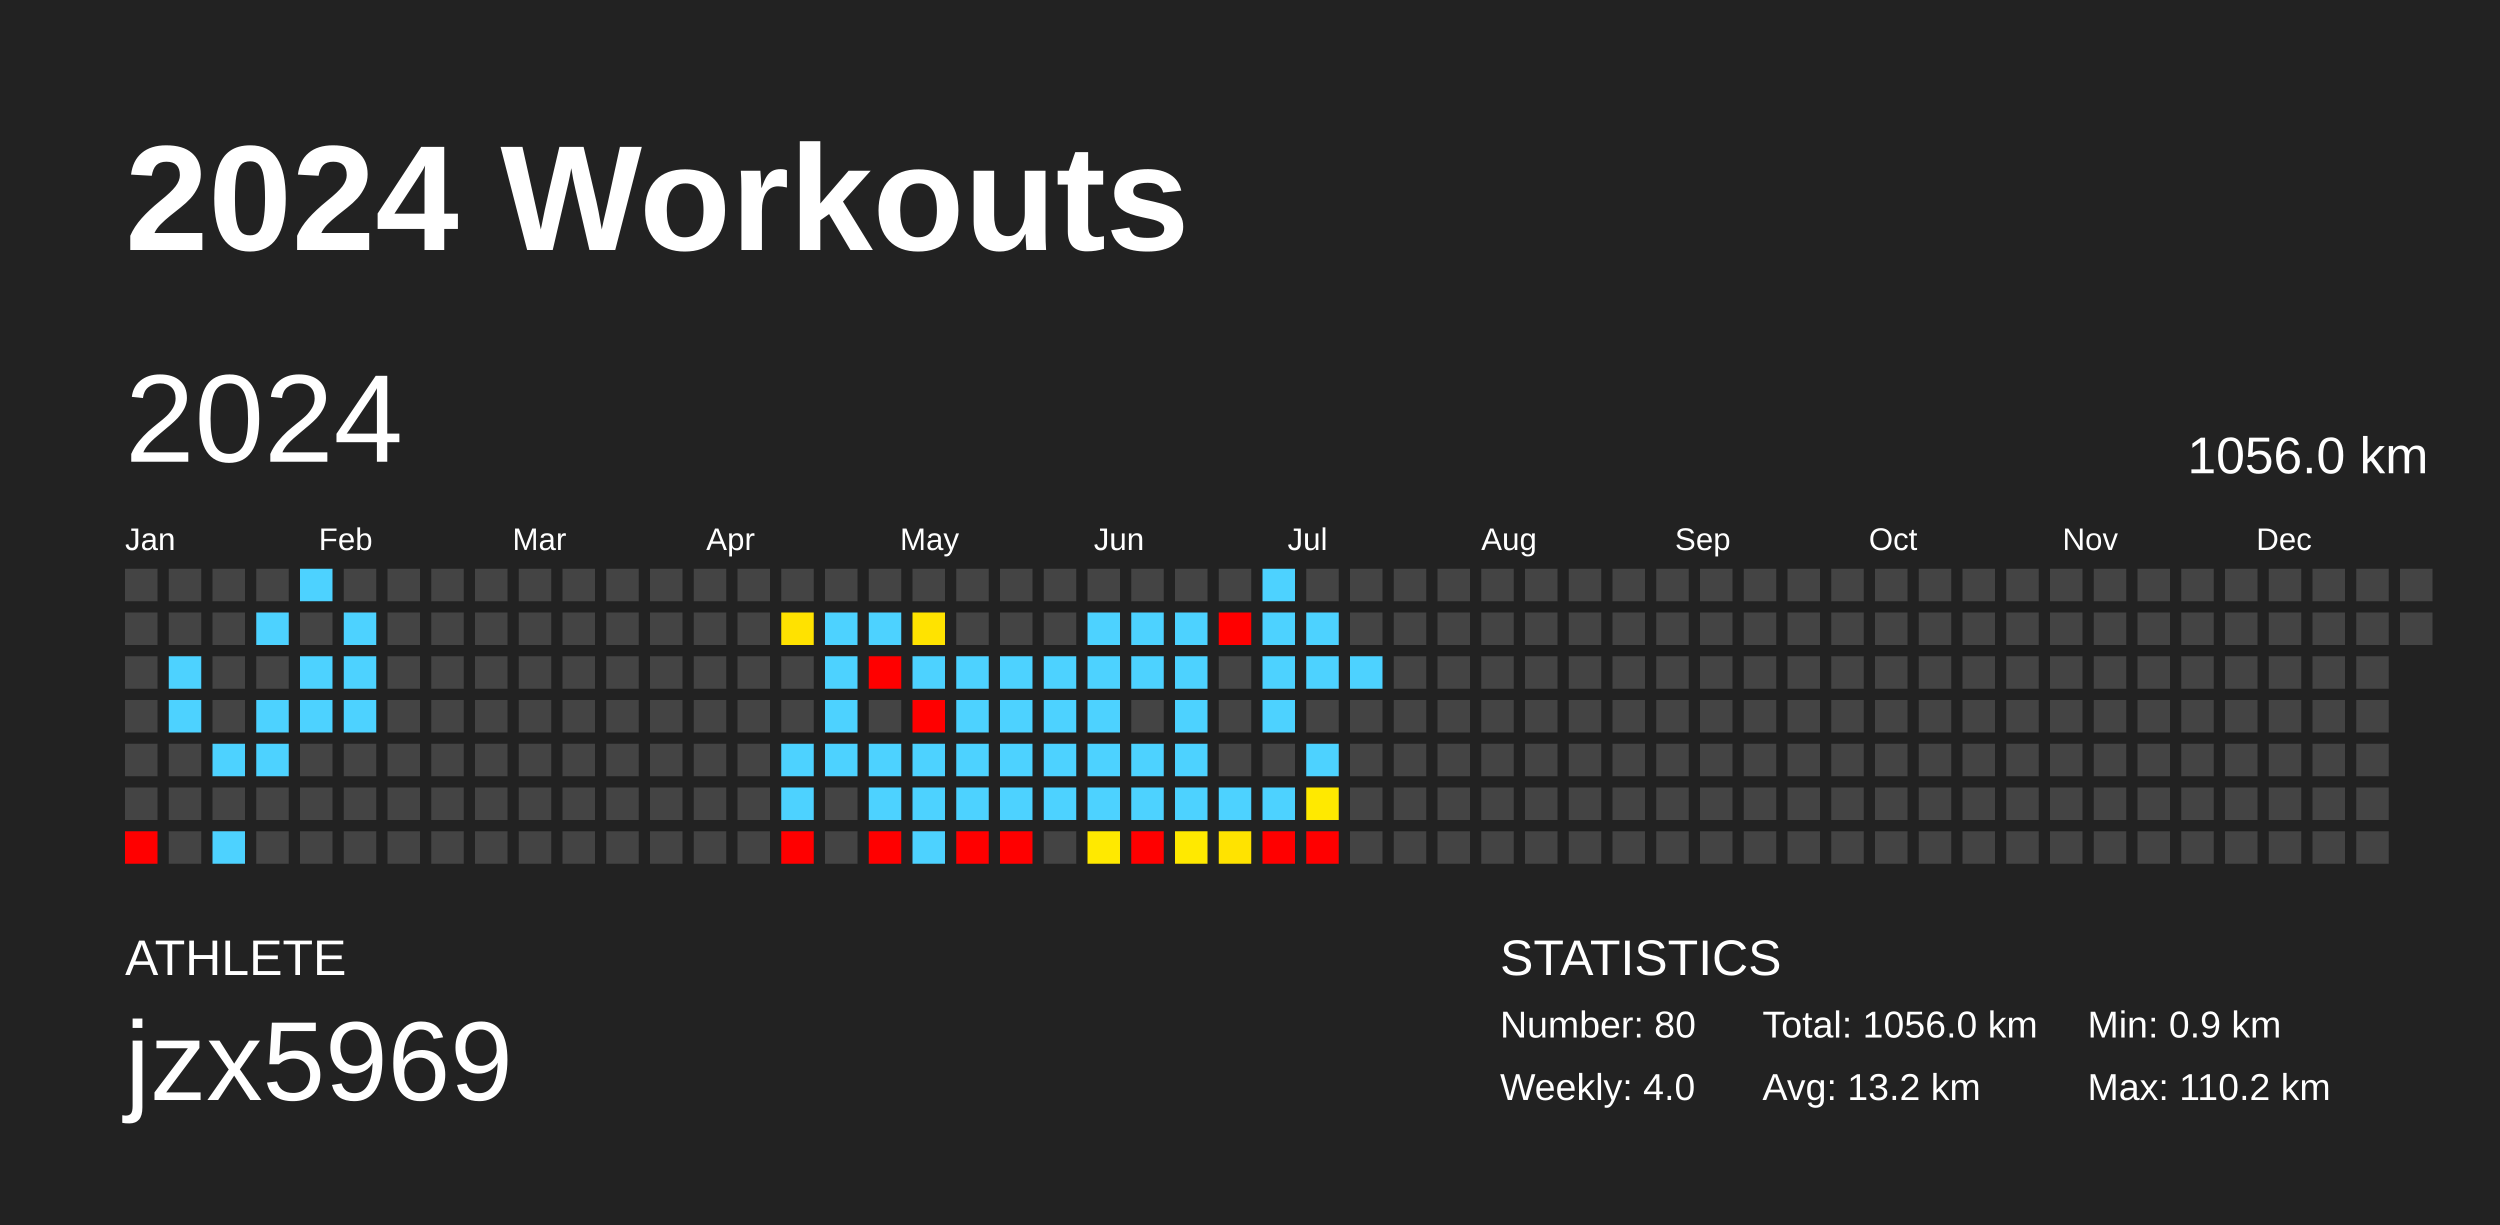
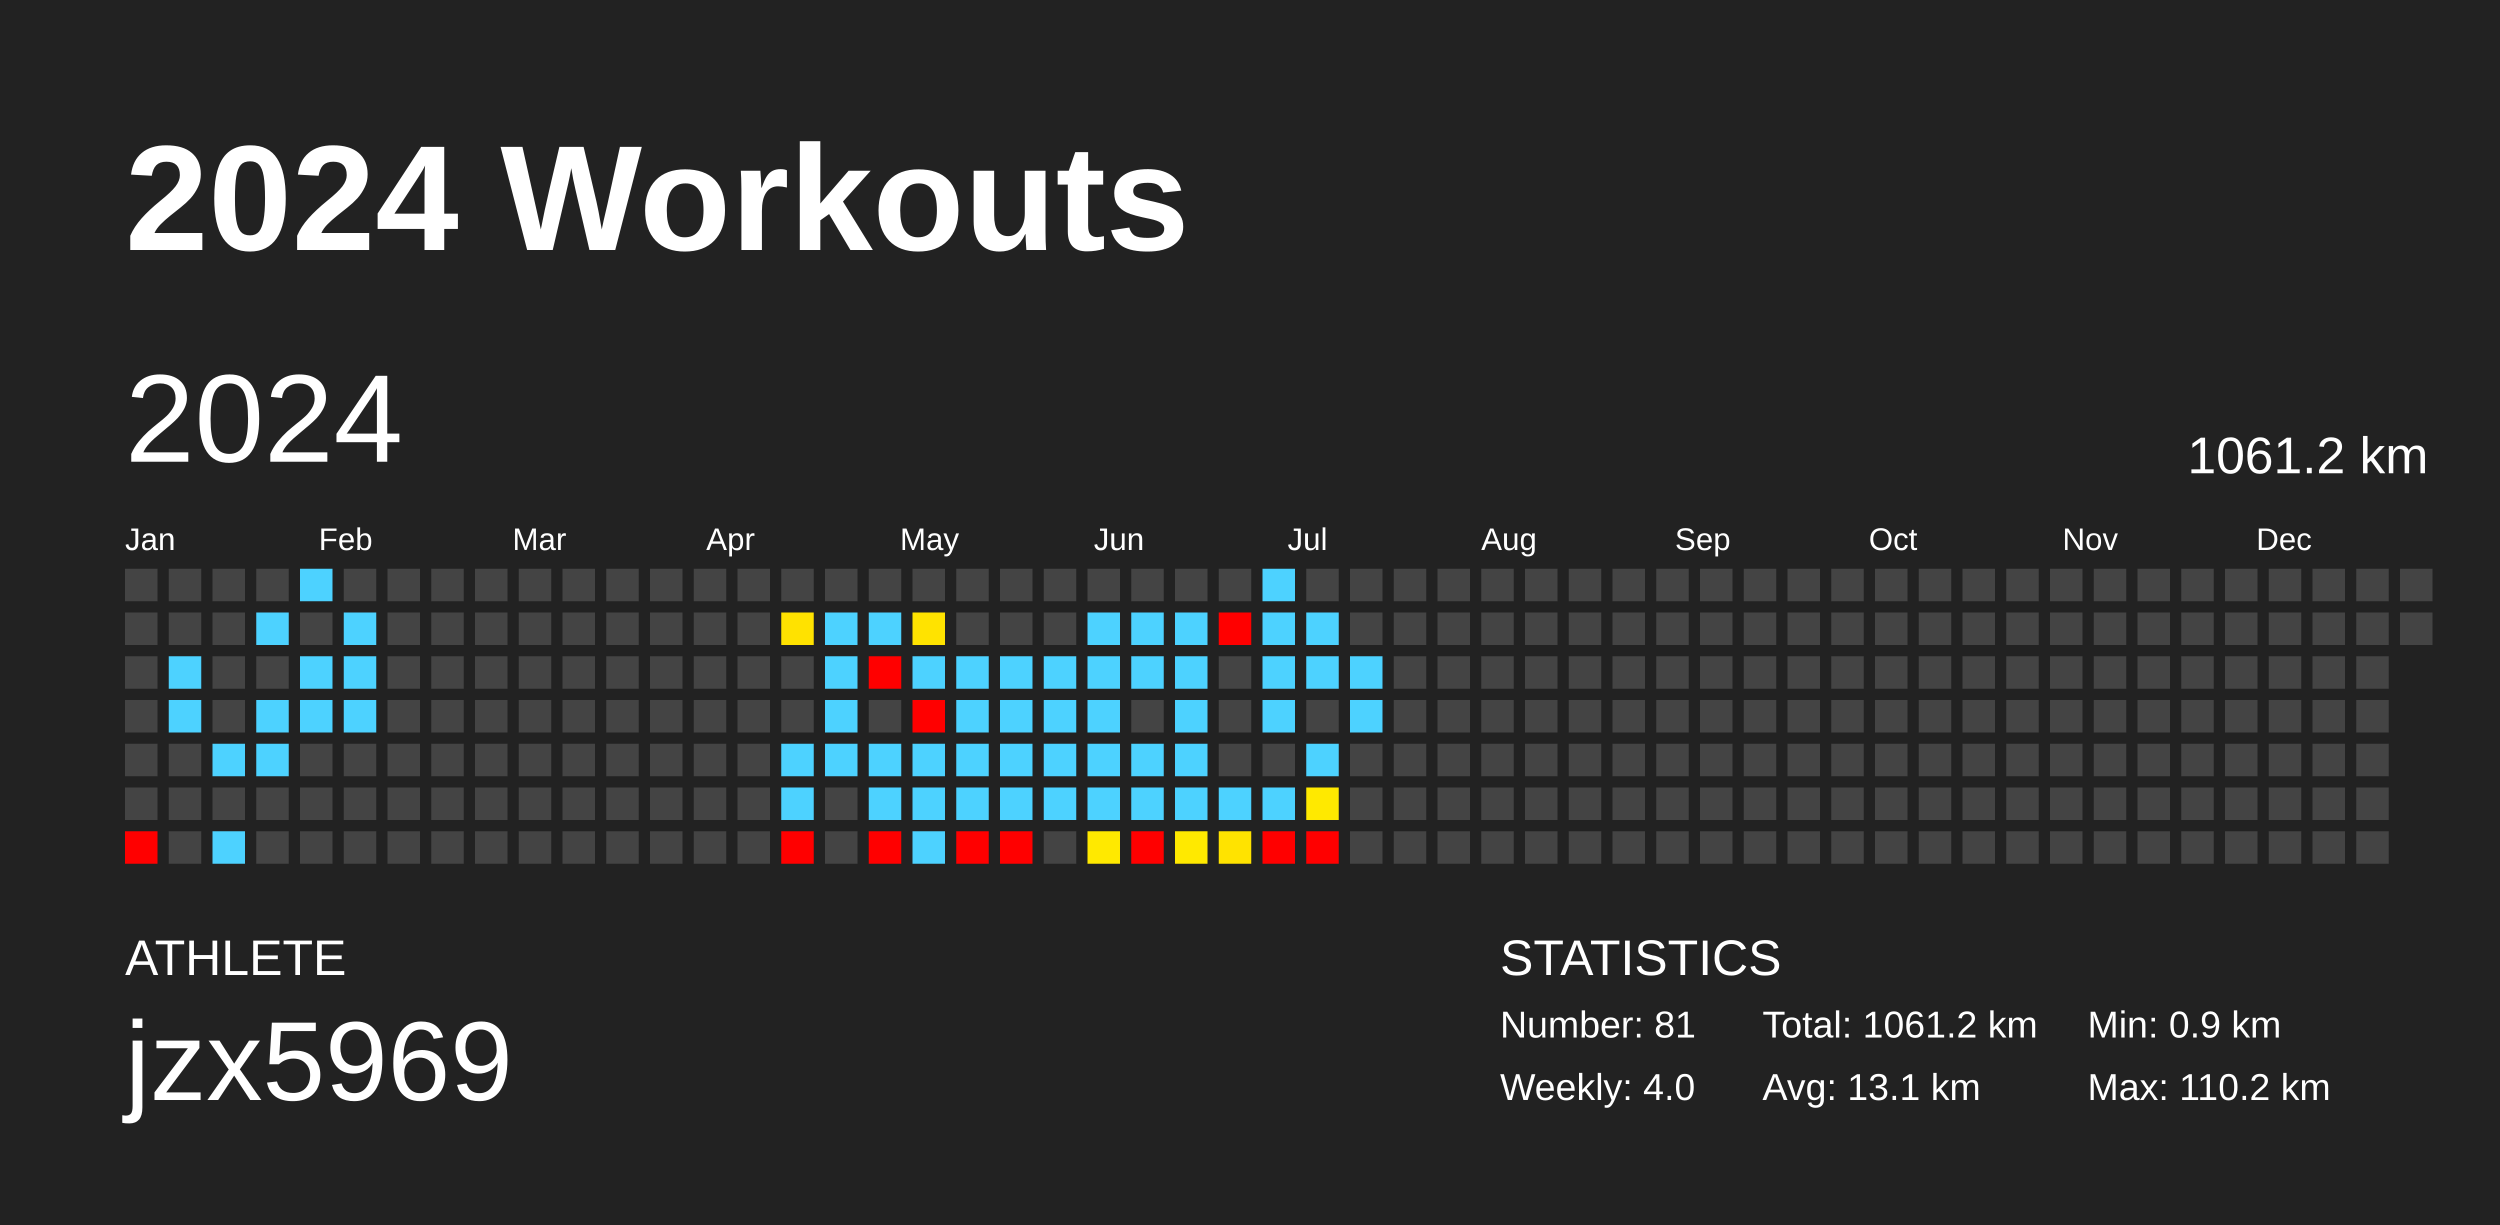
<svg xmlns="http://www.w3.org/2000/svg" baseProfile="full" height="98mm" version="1.1" viewBox="0,0,200,98" width="200mm">
  <defs />
  <rect fill="#222222" height="98" width="200" x="0" y="0" />
  <text fill="#FFFFFF" style="font-size:12px; font-family:Arial; font-weight:bold;" x="10" y="20">2024 Workouts</text>
  <text fill="#FFFFFF" style="font-size:4px; font-family:Arial" x="10" y="78">ATHLETE</text>
  <text fill="#FFFFFF" style="font-size:9px; font-family:Arial" x="10" y="88">jzx5969</text>
  <text fill="#FFFFFF" style="font-size:4px; font-family:Arial" x="120" y="78">STATISTICS</text>
-   <text fill="#FFFFFF" style="font-size:3px; font-family:Arial" x="120" y="83">Number: 80</text>
+   <text fill="#FFFFFF" style="font-size:3px; font-family:Arial" x="120" y="83">Number: 81</text>
  <text fill="#FFFFFF" style="font-size:3px; font-family:Arial" x="120" y="88">Weekly: 4.0</text>
-   <text fill="#FFFFFF" style="font-size:3px; font-family:Arial" x="141" y="83">Total: 1056.0 km</text>
-   <text fill="#FFFFFF" style="font-size:3px; font-family:Arial" x="141" y="88">Avg: 13.2 km</text>
+   <text fill="#FFFFFF" style="font-size:3px; font-family:Arial" x="141" y="83">Total: 1061.2 km</text>
+   <text fill="#FFFFFF" style="font-size:3px; font-family:Arial" x="141" y="88">Avg: 13.1 km</text>
  <text fill="#FFFFFF" style="font-size:3px; font-family:Arial" x="167" y="83">Min: 0.9 km</text>
  <text fill="#FFFFFF" style="font-size:3px; font-family:Arial" x="167" y="88">Max: 110.2 km</text>
  <text dominant-baseline="hanging" fill="#FFFFFF" style="font-size:10.0px; font-family:Arial;" x="10" y="30">2024</text>
-   <text dominant-baseline="hanging" fill="#FFFFFF" style="font-size:4.125px; font-family:Arial;" x="175" y="35">1056.0 km</text>
+   <text dominant-baseline="hanging" fill="#FFFFFF" style="font-size:4.125px; font-family:Arial;" x="175" y="35">1061.2 km</text>
  <text fill="#FFFFFF" style="font-size:2.5px; font-family:Arial" x="10.0" y="44">Jan</text>
  <text fill="#FFFFFF" style="font-size:2.5px; font-family:Arial" x="25.5" y="44">Feb</text>
  <text fill="#FFFFFF" style="font-size:2.5px; font-family:Arial" x="41.0" y="44">Mar</text>
  <text fill="#FFFFFF" style="font-size:2.5px; font-family:Arial" x="56.5" y="44">Apr</text>
  <text fill="#FFFFFF" style="font-size:2.5px; font-family:Arial" x="72.0" y="44">May</text>
  <text fill="#FFFFFF" style="font-size:2.5px; font-family:Arial" x="87.5" y="44">Jun</text>
  <text fill="#FFFFFF" style="font-size:2.5px; font-family:Arial" x="103.0" y="44">Jul</text>
  <text fill="#FFFFFF" style="font-size:2.5px; font-family:Arial" x="118.5" y="44">Aug</text>
  <text fill="#FFFFFF" style="font-size:2.5px; font-family:Arial" x="134.0" y="44">Sep</text>
  <text fill="#FFFFFF" style="font-size:2.5px; font-family:Arial" x="149.5" y="44">Oct</text>
  <text fill="#FFFFFF" style="font-size:2.5px; font-family:Arial" x="165.0" y="44">Nov</text>
  <text fill="#FFFFFF" style="font-size:2.5px; font-family:Arial" x="180.5" y="44">Dec</text>
  <rect fill="#444444" height="2.6" width="2.6" x="10.0" y="45.5" />
  <rect fill="#444444" height="2.6" width="2.6" x="10.0" y="49.0" />
  <rect fill="#444444" height="2.6" width="2.6" x="10.0" y="52.5" />
  <rect fill="#444444" height="2.6" width="2.6" x="10.0" y="56.0" />
  <rect fill="#444444" height="2.6" width="2.6" x="10.0" y="59.5" />
  <rect fill="#444444" height="2.6" width="2.6" x="10.0" y="63.0" />
  <rect fill="red" height="2.6" width="2.6" x="10.0" y="66.5" />
  <rect fill="#444444" height="2.6" width="2.6" x="13.5" y="45.5" />
  <rect fill="#444444" height="2.6" width="2.6" x="13.5" y="49.0" />
  <rect fill="#4dd2ff" height="2.6" width="2.6" x="13.5" y="52.5" />
  <rect fill="#4dd2ff" height="2.6" width="2.6" x="13.5" y="56.0" />
  <rect fill="#444444" height="2.6" width="2.6" x="13.5" y="59.5" />
  <rect fill="#444444" height="2.6" width="2.6" x="13.5" y="63.0" />
  <rect fill="#444444" height="2.6" width="2.6" x="13.5" y="66.5" />
  <rect fill="#444444" height="2.6" width="2.6" x="17.0" y="45.5" />
  <rect fill="#444444" height="2.6" width="2.6" x="17.0" y="49.0" />
  <rect fill="#444444" height="2.6" width="2.6" x="17.0" y="52.5" />
  <rect fill="#444444" height="2.6" width="2.6" x="17.0" y="56.0" />
  <rect fill="#4dd2ff" height="2.6" width="2.6" x="17.0" y="59.5" />
  <rect fill="#444444" height="2.6" width="2.6" x="17.0" y="63.0" />
  <rect fill="#4dd2ff" height="2.6" width="2.6" x="17.0" y="66.5" />
  <rect fill="#444444" height="2.6" width="2.6" x="20.5" y="45.5" />
  <rect fill="#4dd2ff" height="2.6" width="2.6" x="20.5" y="49.0" />
  <rect fill="#444444" height="2.6" width="2.6" x="20.5" y="52.5" />
  <rect fill="#4dd2ff" height="2.6" width="2.6" x="20.5" y="56.0" />
  <rect fill="#4dd2ff" height="2.6" width="2.6" x="20.5" y="59.5" />
  <rect fill="#444444" height="2.6" width="2.6" x="20.5" y="63.0" />
  <rect fill="#444444" height="2.6" width="2.6" x="20.5" y="66.5" />
  <rect fill="#4dd2ff" height="2.6" width="2.6" x="24.0" y="45.5" />
  <rect fill="#444444" height="2.6" width="2.6" x="24.0" y="49.0" />
  <rect fill="#4dd2ff" height="2.6" width="2.6" x="24.0" y="52.5" />
  <rect fill="#4dd2ff" height="2.6" width="2.6" x="24.0" y="56.0" />
  <rect fill="#444444" height="2.6" width="2.6" x="24.0" y="59.5" />
  <rect fill="#444444" height="2.6" width="2.6" x="24.0" y="63.0" />
  <rect fill="#444444" height="2.6" width="2.6" x="24.0" y="66.5" />
  <rect fill="#444444" height="2.6" width="2.6" x="27.5" y="45.5" />
  <rect fill="#4dd2ff" height="2.6" width="2.6" x="27.5" y="49.0" />
  <rect fill="#4dd2ff" height="2.6" width="2.6" x="27.5" y="52.5" />
  <rect fill="#4dd2ff" height="2.6" width="2.6" x="27.5" y="56.0" />
  <rect fill="#444444" height="2.6" width="2.6" x="27.5" y="59.5" />
  <rect fill="#444444" height="2.6" width="2.6" x="27.5" y="63.0" />
  <rect fill="#444444" height="2.6" width="2.6" x="27.5" y="66.5" />
  <rect fill="#444444" height="2.6" width="2.6" x="31.0" y="45.5" />
  <rect fill="#444444" height="2.6" width="2.6" x="31.0" y="49.0" />
  <rect fill="#444444" height="2.6" width="2.6" x="31.0" y="52.5" />
  <rect fill="#444444" height="2.6" width="2.6" x="31.0" y="56.0" />
  <rect fill="#444444" height="2.6" width="2.6" x="31.0" y="59.5" />
  <rect fill="#444444" height="2.6" width="2.6" x="31.0" y="63.0" />
  <rect fill="#444444" height="2.6" width="2.6" x="31.0" y="66.5" />
  <rect fill="#444444" height="2.6" width="2.6" x="34.5" y="45.5" />
  <rect fill="#444444" height="2.6" width="2.6" x="34.5" y="49.0" />
  <rect fill="#444444" height="2.6" width="2.6" x="34.5" y="52.5" />
  <rect fill="#444444" height="2.6" width="2.6" x="34.5" y="56.0" />
  <rect fill="#444444" height="2.6" width="2.6" x="34.5" y="59.5" />
  <rect fill="#444444" height="2.6" width="2.6" x="34.5" y="63.0" />
  <rect fill="#444444" height="2.6" width="2.6" x="34.5" y="66.5" />
  <rect fill="#444444" height="2.6" width="2.6" x="38.0" y="45.5" />
  <rect fill="#444444" height="2.6" width="2.6" x="38.0" y="49.0" />
  <rect fill="#444444" height="2.6" width="2.6" x="38.0" y="52.5" />
  <rect fill="#444444" height="2.6" width="2.6" x="38.0" y="56.0" />
  <rect fill="#444444" height="2.6" width="2.6" x="38.0" y="59.5" />
  <rect fill="#444444" height="2.6" width="2.6" x="38.0" y="63.0" />
  <rect fill="#444444" height="2.6" width="2.6" x="38.0" y="66.5" />
  <rect fill="#444444" height="2.6" width="2.6" x="41.5" y="45.5" />
  <rect fill="#444444" height="2.6" width="2.6" x="41.5" y="49.0" />
  <rect fill="#444444" height="2.6" width="2.6" x="41.5" y="52.5" />
  <rect fill="#444444" height="2.6" width="2.6" x="41.5" y="56.0" />
  <rect fill="#444444" height="2.6" width="2.6" x="41.5" y="59.5" />
  <rect fill="#444444" height="2.6" width="2.6" x="41.5" y="63.0" />
  <rect fill="#444444" height="2.6" width="2.6" x="41.5" y="66.5" />
  <rect fill="#444444" height="2.6" width="2.6" x="45.0" y="45.5" />
  <rect fill="#444444" height="2.6" width="2.6" x="45.0" y="49.0" />
  <rect fill="#444444" height="2.6" width="2.6" x="45.0" y="52.5" />
  <rect fill="#444444" height="2.6" width="2.6" x="45.0" y="56.0" />
  <rect fill="#444444" height="2.6" width="2.6" x="45.0" y="59.5" />
  <rect fill="#444444" height="2.6" width="2.6" x="45.0" y="63.0" />
  <rect fill="#444444" height="2.6" width="2.6" x="45.0" y="66.5" />
  <rect fill="#444444" height="2.6" width="2.6" x="48.5" y="45.5" />
  <rect fill="#444444" height="2.6" width="2.6" x="48.5" y="49.0" />
  <rect fill="#444444" height="2.6" width="2.6" x="48.5" y="52.5" />
  <rect fill="#444444" height="2.6" width="2.6" x="48.5" y="56.0" />
  <rect fill="#444444" height="2.6" width="2.6" x="48.5" y="59.5" />
  <rect fill="#444444" height="2.6" width="2.6" x="48.5" y="63.0" />
  <rect fill="#444444" height="2.6" width="2.6" x="48.5" y="66.5" />
  <rect fill="#444444" height="2.6" width="2.6" x="52.0" y="45.5" />
  <rect fill="#444444" height="2.6" width="2.6" x="52.0" y="49.0" />
  <rect fill="#444444" height="2.6" width="2.6" x="52.0" y="52.5" />
  <rect fill="#444444" height="2.6" width="2.6" x="52.0" y="56.0" />
  <rect fill="#444444" height="2.6" width="2.6" x="52.0" y="59.5" />
  <rect fill="#444444" height="2.6" width="2.6" x="52.0" y="63.0" />
  <rect fill="#444444" height="2.6" width="2.6" x="52.0" y="66.5" />
  <rect fill="#444444" height="2.6" width="2.6" x="55.5" y="45.5" />
  <rect fill="#444444" height="2.6" width="2.6" x="55.5" y="49.0" />
  <rect fill="#444444" height="2.6" width="2.6" x="55.5" y="52.5" />
  <rect fill="#444444" height="2.6" width="2.6" x="55.5" y="56.0" />
  <rect fill="#444444" height="2.6" width="2.6" x="55.5" y="59.5" />
  <rect fill="#444444" height="2.6" width="2.6" x="55.5" y="63.0" />
  <rect fill="#444444" height="2.6" width="2.6" x="55.5" y="66.5" />
  <rect fill="#444444" height="2.6" width="2.6" x="59.0" y="45.5" />
  <rect fill="#444444" height="2.6" width="2.6" x="59.0" y="49.0" />
  <rect fill="#444444" height="2.6" width="2.6" x="59.0" y="52.5" />
  <rect fill="#444444" height="2.6" width="2.6" x="59.0" y="56.0" />
  <rect fill="#444444" height="2.6" width="2.6" x="59.0" y="59.5" />
  <rect fill="#444444" height="2.6" width="2.6" x="59.0" y="63.0" />
  <rect fill="#444444" height="2.6" width="2.6" x="59.0" y="66.5" />
  <rect fill="#444444" height="2.6" width="2.6" x="62.5" y="45.5" />
  <rect fill="#ffe200" height="2.6" width="2.6" x="62.5" y="49.0" />
  <rect fill="#444444" height="2.6" width="2.6" x="62.5" y="52.5" />
  <rect fill="#444444" height="2.6" width="2.6" x="62.5" y="56.0" />
  <rect fill="#4dd2ff" height="2.6" width="2.6" x="62.5" y="59.5" />
  <rect fill="#4dd2ff" height="2.6" width="2.6" x="62.5" y="63.0" />
  <rect fill="red" height="2.6" width="2.6" x="62.5" y="66.5" />
  <rect fill="#444444" height="2.6" width="2.6" x="66.0" y="45.5" />
  <rect fill="#4dd2ff" height="2.6" width="2.6" x="66.0" y="49.0" />
  <rect fill="#4dd2ff" height="2.6" width="2.6" x="66.0" y="52.5" />
  <rect fill="#4dd2ff" height="2.6" width="2.6" x="66.0" y="56.0" />
  <rect fill="#4dd2ff" height="2.6" width="2.6" x="66.0" y="59.5" />
  <rect fill="#444444" height="2.6" width="2.6" x="66.0" y="63.0" />
  <rect fill="#444444" height="2.6" width="2.6" x="66.0" y="66.5" />
  <rect fill="#444444" height="2.6" width="2.6" x="69.5" y="45.5" />
  <rect fill="#4dd2ff" height="2.6" width="2.6" x="69.5" y="49.0" />
  <rect fill="red" height="2.6" width="2.6" x="69.5" y="52.5" />
  <rect fill="#444444" height="2.6" width="2.6" x="69.5" y="56.0" />
  <rect fill="#4dd2ff" height="2.6" width="2.6" x="69.5" y="59.5" />
  <rect fill="#4dd2ff" height="2.6" width="2.6" x="69.5" y="63.0" />
  <rect fill="red" height="2.6" width="2.6" x="69.5" y="66.5" />
  <rect fill="#444444" height="2.6" width="2.6" x="73.0" y="45.5" />
  <rect fill="#ffe300" height="2.6" width="2.6" x="73.0" y="49.0" />
  <rect fill="#4dd2ff" height="2.6" width="2.6" x="73.0" y="52.5" />
  <rect fill="red" height="2.6" width="2.6" x="73.0" y="56.0" />
  <rect fill="#4dd2ff" height="2.6" width="2.6" x="73.0" y="59.5" />
  <rect fill="#4dd2ff" height="2.6" width="2.6" x="73.0" y="63.0" />
  <rect fill="#4dd2ff" height="2.6" width="2.6" x="73.0" y="66.5" />
  <rect fill="#444444" height="2.6" width="2.6" x="76.5" y="45.5" />
  <rect fill="#444444" height="2.6" width="2.6" x="76.5" y="49.0" />
  <rect fill="#4dd2ff" height="2.6" width="2.6" x="76.5" y="52.5" />
  <rect fill="#4dd2ff" height="2.6" width="2.6" x="76.5" y="56.0" />
  <rect fill="#4dd2ff" height="2.6" width="2.6" x="76.5" y="59.5" />
  <rect fill="#4dd2ff" height="2.6" width="2.6" x="76.5" y="63.0" />
  <rect fill="red" height="2.6" width="2.6" x="76.5" y="66.5" />
  <rect fill="#444444" height="2.6" width="2.6" x="80.0" y="45.5" />
  <rect fill="#444444" height="2.6" width="2.6" x="80.0" y="49.0" />
  <rect fill="#4dd2ff" height="2.6" width="2.6" x="80.0" y="52.5" />
  <rect fill="#4dd2ff" height="2.6" width="2.6" x="80.0" y="56.0" />
  <rect fill="#4dd2ff" height="2.6" width="2.6" x="80.0" y="59.5" />
  <rect fill="#4dd2ff" height="2.6" width="2.6" x="80.0" y="63.0" />
  <rect fill="red" height="2.6" width="2.6" x="80.0" y="66.5" />
  <rect fill="#444444" height="2.6" width="2.6" x="83.5" y="45.5" />
  <rect fill="#444444" height="2.6" width="2.6" x="83.5" y="49.0" />
  <rect fill="#4dd2ff" height="2.6" width="2.6" x="83.5" y="52.5" />
  <rect fill="#4dd2ff" height="2.6" width="2.6" x="83.5" y="56.0" />
  <rect fill="#4dd2ff" height="2.6" width="2.6" x="83.5" y="59.5" />
  <rect fill="#4dd2ff" height="2.6" width="2.6" x="83.5" y="63.0" />
  <rect fill="#444444" height="2.6" width="2.6" x="83.5" y="66.5" />
  <rect fill="#444444" height="2.6" width="2.6" x="87.0" y="45.5" />
  <rect fill="#4dd2ff" height="2.6" width="2.6" x="87.0" y="49.0" />
  <rect fill="#4dd2ff" height="2.6" width="2.6" x="87.0" y="52.5" />
  <rect fill="#4dd2ff" height="2.6" width="2.6" x="87.0" y="56.0" />
  <rect fill="#4dd2ff" height="2.6" width="2.6" x="87.0" y="59.5" />
  <rect fill="#4dd2ff" height="2.6" width="2.6" x="87.0" y="63.0" />
  <rect fill="#ffe900" height="2.6" width="2.6" x="87.0" y="66.5" />
  <rect fill="#444444" height="2.6" width="2.6" x="90.5" y="45.5" />
  <rect fill="#4dd2ff" height="2.6" width="2.6" x="90.5" y="49.0" />
  <rect fill="#4dd2ff" height="2.6" width="2.6" x="90.5" y="52.5" />
  <rect fill="#444444" height="2.6" width="2.6" x="90.5" y="56.0" />
  <rect fill="#4dd2ff" height="2.6" width="2.6" x="90.5" y="59.5" />
  <rect fill="#4dd2ff" height="2.6" width="2.6" x="90.5" y="63.0" />
  <rect fill="red" height="2.6" width="2.6" x="90.5" y="66.5" />
  <rect fill="#444444" height="2.6" width="2.6" x="94.0" y="45.5" />
  <rect fill="#4dd2ff" height="2.6" width="2.6" x="94.0" y="49.0" />
  <rect fill="#4dd2ff" height="2.6" width="2.6" x="94.0" y="52.5" />
  <rect fill="#4dd2ff" height="2.6" width="2.6" x="94.0" y="56.0" />
  <rect fill="#4dd2ff" height="2.6" width="2.6" x="94.0" y="59.5" />
  <rect fill="#4dd2ff" height="2.6" width="2.6" x="94.0" y="63.0" />
  <rect fill="#ffe900" height="2.6" width="2.6" x="94.0" y="66.5" />
  <rect fill="#444444" height="2.6" width="2.6" x="97.5" y="45.5" />
  <rect fill="red" height="2.6" width="2.6" x="97.5" y="49.0" />
  <rect fill="#444444" height="2.6" width="2.6" x="97.5" y="52.5" />
  <rect fill="#444444" height="2.6" width="2.6" x="97.5" y="56.0" />
  <rect fill="#444444" height="2.6" width="2.6" x="97.5" y="59.5" />
  <rect fill="#4dd2ff" height="2.6" width="2.6" x="97.5" y="63.0" />
  <rect fill="#ffe300" height="2.6" width="2.6" x="97.5" y="66.5" />
  <rect fill="#4dd2ff" height="2.6" width="2.6" x="101.0" y="45.5" />
  <rect fill="#4dd2ff" height="2.6" width="2.6" x="101.0" y="49.0" />
  <rect fill="#4dd2ff" height="2.6" width="2.6" x="101.0" y="52.5" />
  <rect fill="#4dd2ff" height="2.6" width="2.6" x="101.0" y="56.0" />
  <rect fill="#444444" height="2.6" width="2.6" x="101.0" y="59.5" />
  <rect fill="#4dd2ff" height="2.6" width="2.6" x="101.0" y="63.0" />
  <rect fill="red" height="2.6" width="2.6" x="101.0" y="66.5" />
  <rect fill="#444444" height="2.6" width="2.6" x="104.5" y="45.5" />
  <rect fill="#4dd2ff" height="2.6" width="2.6" x="104.5" y="49.0" />
  <rect fill="#4dd2ff" height="2.6" width="2.6" x="104.5" y="52.5" />
  <rect fill="#444444" height="2.6" width="2.6" x="104.5" y="56.0" />
  <rect fill="#4dd2ff" height="2.6" width="2.6" x="104.5" y="59.5" />
  <rect fill="#ffe900" height="2.6" width="2.6" x="104.5" y="63.0" />
  <rect fill="red" height="2.6" width="2.6" x="104.5" y="66.5" />
  <rect fill="#444444" height="2.6" width="2.6" x="108.0" y="45.5" />
  <rect fill="#444444" height="2.6" width="2.6" x="108.0" y="49.0" />
  <rect fill="#4dd2ff" height="2.6" width="2.6" x="108.0" y="52.5" />
-   <rect fill="#444444" height="2.6" width="2.6" x="108.0" y="56.0" />
+   <rect fill="#4dd2ff" height="2.6" width="2.6" x="108.0" y="56.0" />
  <rect fill="#444444" height="2.6" width="2.6" x="108.0" y="59.5" />
  <rect fill="#444444" height="2.6" width="2.6" x="108.0" y="63.0" />
  <rect fill="#444444" height="2.6" width="2.6" x="108.0" y="66.5" />
  <rect fill="#444444" height="2.6" width="2.6" x="111.5" y="45.5" />
  <rect fill="#444444" height="2.6" width="2.6" x="111.5" y="49.0" />
  <rect fill="#444444" height="2.6" width="2.6" x="111.5" y="52.5" />
  <rect fill="#444444" height="2.6" width="2.6" x="111.5" y="56.0" />
  <rect fill="#444444" height="2.6" width="2.6" x="111.5" y="59.5" />
  <rect fill="#444444" height="2.6" width="2.6" x="111.5" y="63.0" />
  <rect fill="#444444" height="2.6" width="2.6" x="111.5" y="66.5" />
  <rect fill="#444444" height="2.6" width="2.6" x="115.0" y="45.5" />
  <rect fill="#444444" height="2.6" width="2.6" x="115.0" y="49.0" />
  <rect fill="#444444" height="2.6" width="2.6" x="115.0" y="52.5" />
  <rect fill="#444444" height="2.6" width="2.6" x="115.0" y="56.0" />
  <rect fill="#444444" height="2.6" width="2.6" x="115.0" y="59.5" />
  <rect fill="#444444" height="2.6" width="2.6" x="115.0" y="63.0" />
  <rect fill="#444444" height="2.6" width="2.6" x="115.0" y="66.5" />
  <rect fill="#444444" height="2.6" width="2.6" x="118.5" y="45.5" />
  <rect fill="#444444" height="2.6" width="2.6" x="118.5" y="49.0" />
  <rect fill="#444444" height="2.6" width="2.6" x="118.5" y="52.5" />
  <rect fill="#444444" height="2.6" width="2.6" x="118.5" y="56.0" />
  <rect fill="#444444" height="2.6" width="2.6" x="118.5" y="59.5" />
  <rect fill="#444444" height="2.6" width="2.6" x="118.5" y="63.0" />
  <rect fill="#444444" height="2.6" width="2.6" x="118.5" y="66.5" />
  <rect fill="#444444" height="2.6" width="2.6" x="122.0" y="45.5" />
  <rect fill="#444444" height="2.6" width="2.6" x="122.0" y="49.0" />
  <rect fill="#444444" height="2.6" width="2.6" x="122.0" y="52.5" />
  <rect fill="#444444" height="2.6" width="2.6" x="122.0" y="56.0" />
  <rect fill="#444444" height="2.6" width="2.6" x="122.0" y="59.5" />
  <rect fill="#444444" height="2.6" width="2.6" x="122.0" y="63.0" />
  <rect fill="#444444" height="2.6" width="2.6" x="122.0" y="66.5" />
  <rect fill="#444444" height="2.6" width="2.6" x="125.5" y="45.5" />
  <rect fill="#444444" height="2.6" width="2.6" x="125.5" y="49.0" />
  <rect fill="#444444" height="2.6" width="2.6" x="125.5" y="52.5" />
  <rect fill="#444444" height="2.6" width="2.6" x="125.5" y="56.0" />
  <rect fill="#444444" height="2.6" width="2.6" x="125.5" y="59.5" />
  <rect fill="#444444" height="2.6" width="2.6" x="125.5" y="63.0" />
  <rect fill="#444444" height="2.6" width="2.6" x="125.5" y="66.5" />
  <rect fill="#444444" height="2.6" width="2.6" x="129.0" y="45.5" />
  <rect fill="#444444" height="2.6" width="2.6" x="129.0" y="49.0" />
  <rect fill="#444444" height="2.6" width="2.6" x="129.0" y="52.5" />
  <rect fill="#444444" height="2.6" width="2.6" x="129.0" y="56.0" />
  <rect fill="#444444" height="2.6" width="2.6" x="129.0" y="59.5" />
  <rect fill="#444444" height="2.6" width="2.6" x="129.0" y="63.0" />
  <rect fill="#444444" height="2.6" width="2.6" x="129.0" y="66.5" />
  <rect fill="#444444" height="2.6" width="2.6" x="132.5" y="45.5" />
  <rect fill="#444444" height="2.6" width="2.6" x="132.5" y="49.0" />
  <rect fill="#444444" height="2.6" width="2.6" x="132.5" y="52.5" />
  <rect fill="#444444" height="2.6" width="2.6" x="132.5" y="56.0" />
  <rect fill="#444444" height="2.6" width="2.6" x="132.5" y="59.5" />
  <rect fill="#444444" height="2.6" width="2.6" x="132.5" y="63.0" />
  <rect fill="#444444" height="2.6" width="2.6" x="132.5" y="66.5" />
  <rect fill="#444444" height="2.6" width="2.6" x="136.0" y="45.5" />
  <rect fill="#444444" height="2.6" width="2.6" x="136.0" y="49.0" />
  <rect fill="#444444" height="2.6" width="2.6" x="136.0" y="52.5" />
  <rect fill="#444444" height="2.6" width="2.6" x="136.0" y="56.0" />
  <rect fill="#444444" height="2.6" width="2.6" x="136.0" y="59.5" />
  <rect fill="#444444" height="2.6" width="2.6" x="136.0" y="63.0" />
  <rect fill="#444444" height="2.6" width="2.6" x="136.0" y="66.5" />
  <rect fill="#444444" height="2.6" width="2.6" x="139.5" y="45.5" />
  <rect fill="#444444" height="2.6" width="2.6" x="139.5" y="49.0" />
  <rect fill="#444444" height="2.6" width="2.6" x="139.5" y="52.5" />
  <rect fill="#444444" height="2.6" width="2.6" x="139.5" y="56.0" />
  <rect fill="#444444" height="2.6" width="2.6" x="139.5" y="59.5" />
  <rect fill="#444444" height="2.6" width="2.6" x="139.5" y="63.0" />
  <rect fill="#444444" height="2.6" width="2.6" x="139.5" y="66.5" />
  <rect fill="#444444" height="2.6" width="2.6" x="143.0" y="45.5" />
  <rect fill="#444444" height="2.6" width="2.6" x="143.0" y="49.0" />
  <rect fill="#444444" height="2.6" width="2.6" x="143.0" y="52.5" />
  <rect fill="#444444" height="2.6" width="2.6" x="143.0" y="56.0" />
  <rect fill="#444444" height="2.6" width="2.6" x="143.0" y="59.5" />
  <rect fill="#444444" height="2.6" width="2.6" x="143.0" y="63.0" />
  <rect fill="#444444" height="2.6" width="2.6" x="143.0" y="66.5" />
  <rect fill="#444444" height="2.6" width="2.6" x="146.5" y="45.5" />
  <rect fill="#444444" height="2.6" width="2.6" x="146.5" y="49.0" />
  <rect fill="#444444" height="2.6" width="2.6" x="146.5" y="52.5" />
  <rect fill="#444444" height="2.6" width="2.6" x="146.5" y="56.0" />
  <rect fill="#444444" height="2.6" width="2.6" x="146.5" y="59.5" />
  <rect fill="#444444" height="2.6" width="2.6" x="146.5" y="63.0" />
  <rect fill="#444444" height="2.6" width="2.6" x="146.5" y="66.5" />
  <rect fill="#444444" height="2.6" width="2.6" x="150.0" y="45.5" />
  <rect fill="#444444" height="2.6" width="2.6" x="150.0" y="49.0" />
  <rect fill="#444444" height="2.6" width="2.6" x="150.0" y="52.5" />
  <rect fill="#444444" height="2.6" width="2.6" x="150.0" y="56.0" />
  <rect fill="#444444" height="2.6" width="2.6" x="150.0" y="59.5" />
  <rect fill="#444444" height="2.6" width="2.6" x="150.0" y="63.0" />
  <rect fill="#444444" height="2.6" width="2.6" x="150.0" y="66.5" />
  <rect fill="#444444" height="2.6" width="2.6" x="153.5" y="45.5" />
  <rect fill="#444444" height="2.6" width="2.6" x="153.5" y="49.0" />
  <rect fill="#444444" height="2.6" width="2.6" x="153.5" y="52.5" />
  <rect fill="#444444" height="2.6" width="2.6" x="153.5" y="56.0" />
  <rect fill="#444444" height="2.6" width="2.6" x="153.5" y="59.5" />
  <rect fill="#444444" height="2.6" width="2.6" x="153.5" y="63.0" />
  <rect fill="#444444" height="2.6" width="2.6" x="153.5" y="66.5" />
  <rect fill="#444444" height="2.6" width="2.6" x="157.0" y="45.5" />
  <rect fill="#444444" height="2.6" width="2.6" x="157.0" y="49.0" />
  <rect fill="#444444" height="2.6" width="2.6" x="157.0" y="52.5" />
  <rect fill="#444444" height="2.6" width="2.6" x="157.0" y="56.0" />
  <rect fill="#444444" height="2.6" width="2.6" x="157.0" y="59.5" />
  <rect fill="#444444" height="2.6" width="2.6" x="157.0" y="63.0" />
  <rect fill="#444444" height="2.6" width="2.6" x="157.0" y="66.5" />
  <rect fill="#444444" height="2.6" width="2.6" x="160.5" y="45.5" />
  <rect fill="#444444" height="2.6" width="2.6" x="160.5" y="49.0" />
  <rect fill="#444444" height="2.6" width="2.6" x="160.5" y="52.5" />
  <rect fill="#444444" height="2.6" width="2.6" x="160.5" y="56.0" />
  <rect fill="#444444" height="2.6" width="2.6" x="160.5" y="59.5" />
  <rect fill="#444444" height="2.6" width="2.6" x="160.5" y="63.0" />
  <rect fill="#444444" height="2.6" width="2.6" x="160.5" y="66.5" />
  <rect fill="#444444" height="2.6" width="2.6" x="164.0" y="45.5" />
  <rect fill="#444444" height="2.6" width="2.6" x="164.0" y="49.0" />
  <rect fill="#444444" height="2.6" width="2.6" x="164.0" y="52.5" />
  <rect fill="#444444" height="2.6" width="2.6" x="164.0" y="56.0" />
  <rect fill="#444444" height="2.6" width="2.6" x="164.0" y="59.5" />
  <rect fill="#444444" height="2.6" width="2.6" x="164.0" y="63.0" />
  <rect fill="#444444" height="2.6" width="2.6" x="164.0" y="66.5" />
  <rect fill="#444444" height="2.6" width="2.6" x="167.5" y="45.5" />
  <rect fill="#444444" height="2.6" width="2.6" x="167.5" y="49.0" />
  <rect fill="#444444" height="2.6" width="2.6" x="167.5" y="52.5" />
  <rect fill="#444444" height="2.6" width="2.6" x="167.5" y="56.0" />
  <rect fill="#444444" height="2.6" width="2.6" x="167.5" y="59.5" />
  <rect fill="#444444" height="2.6" width="2.6" x="167.5" y="63.0" />
  <rect fill="#444444" height="2.6" width="2.6" x="167.5" y="66.5" />
  <rect fill="#444444" height="2.6" width="2.6" x="171.0" y="45.5" />
  <rect fill="#444444" height="2.6" width="2.6" x="171.0" y="49.0" />
  <rect fill="#444444" height="2.6" width="2.6" x="171.0" y="52.5" />
  <rect fill="#444444" height="2.6" width="2.6" x="171.0" y="56.0" />
  <rect fill="#444444" height="2.6" width="2.6" x="171.0" y="59.5" />
  <rect fill="#444444" height="2.6" width="2.6" x="171.0" y="63.0" />
  <rect fill="#444444" height="2.6" width="2.6" x="171.0" y="66.5" />
  <rect fill="#444444" height="2.6" width="2.6" x="174.5" y="45.5" />
  <rect fill="#444444" height="2.6" width="2.6" x="174.5" y="49.0" />
  <rect fill="#444444" height="2.6" width="2.6" x="174.5" y="52.5" />
  <rect fill="#444444" height="2.6" width="2.6" x="174.5" y="56.0" />
  <rect fill="#444444" height="2.6" width="2.6" x="174.5" y="59.5" />
  <rect fill="#444444" height="2.6" width="2.6" x="174.5" y="63.0" />
  <rect fill="#444444" height="2.6" width="2.6" x="174.5" y="66.5" />
  <rect fill="#444444" height="2.6" width="2.6" x="178.0" y="45.5" />
  <rect fill="#444444" height="2.6" width="2.6" x="178.0" y="49.0" />
  <rect fill="#444444" height="2.6" width="2.6" x="178.0" y="52.5" />
  <rect fill="#444444" height="2.6" width="2.6" x="178.0" y="56.0" />
  <rect fill="#444444" height="2.6" width="2.6" x="178.0" y="59.5" />
  <rect fill="#444444" height="2.6" width="2.6" x="178.0" y="63.0" />
  <rect fill="#444444" height="2.6" width="2.6" x="178.0" y="66.5" />
  <rect fill="#444444" height="2.6" width="2.6" x="181.5" y="45.5" />
  <rect fill="#444444" height="2.6" width="2.6" x="181.5" y="49.0" />
  <rect fill="#444444" height="2.6" width="2.6" x="181.5" y="52.5" />
  <rect fill="#444444" height="2.6" width="2.6" x="181.5" y="56.0" />
  <rect fill="#444444" height="2.6" width="2.6" x="181.5" y="59.5" />
  <rect fill="#444444" height="2.6" width="2.6" x="181.5" y="63.0" />
  <rect fill="#444444" height="2.6" width="2.6" x="181.5" y="66.5" />
  <rect fill="#444444" height="2.6" width="2.6" x="185.0" y="45.5" />
  <rect fill="#444444" height="2.6" width="2.6" x="185.0" y="49.0" />
  <rect fill="#444444" height="2.6" width="2.6" x="185.0" y="52.5" />
  <rect fill="#444444" height="2.6" width="2.6" x="185.0" y="56.0" />
  <rect fill="#444444" height="2.6" width="2.6" x="185.0" y="59.5" />
  <rect fill="#444444" height="2.6" width="2.6" x="185.0" y="63.0" />
  <rect fill="#444444" height="2.6" width="2.6" x="185.0" y="66.5" />
  <rect fill="#444444" height="2.6" width="2.6" x="188.5" y="45.5" />
  <rect fill="#444444" height="2.6" width="2.6" x="188.5" y="49.0" />
  <rect fill="#444444" height="2.6" width="2.6" x="188.5" y="52.5" />
  <rect fill="#444444" height="2.6" width="2.6" x="188.5" y="56.0" />
  <rect fill="#444444" height="2.6" width="2.6" x="188.5" y="59.5" />
  <rect fill="#444444" height="2.6" width="2.6" x="188.5" y="63.0" />
  <rect fill="#444444" height="2.6" width="2.6" x="188.5" y="66.5" />
  <rect fill="#444444" height="2.6" width="2.6" x="192.0" y="45.5" />
  <rect fill="#444444" height="2.6" width="2.6" x="192.0" y="49.0" />
</svg>
